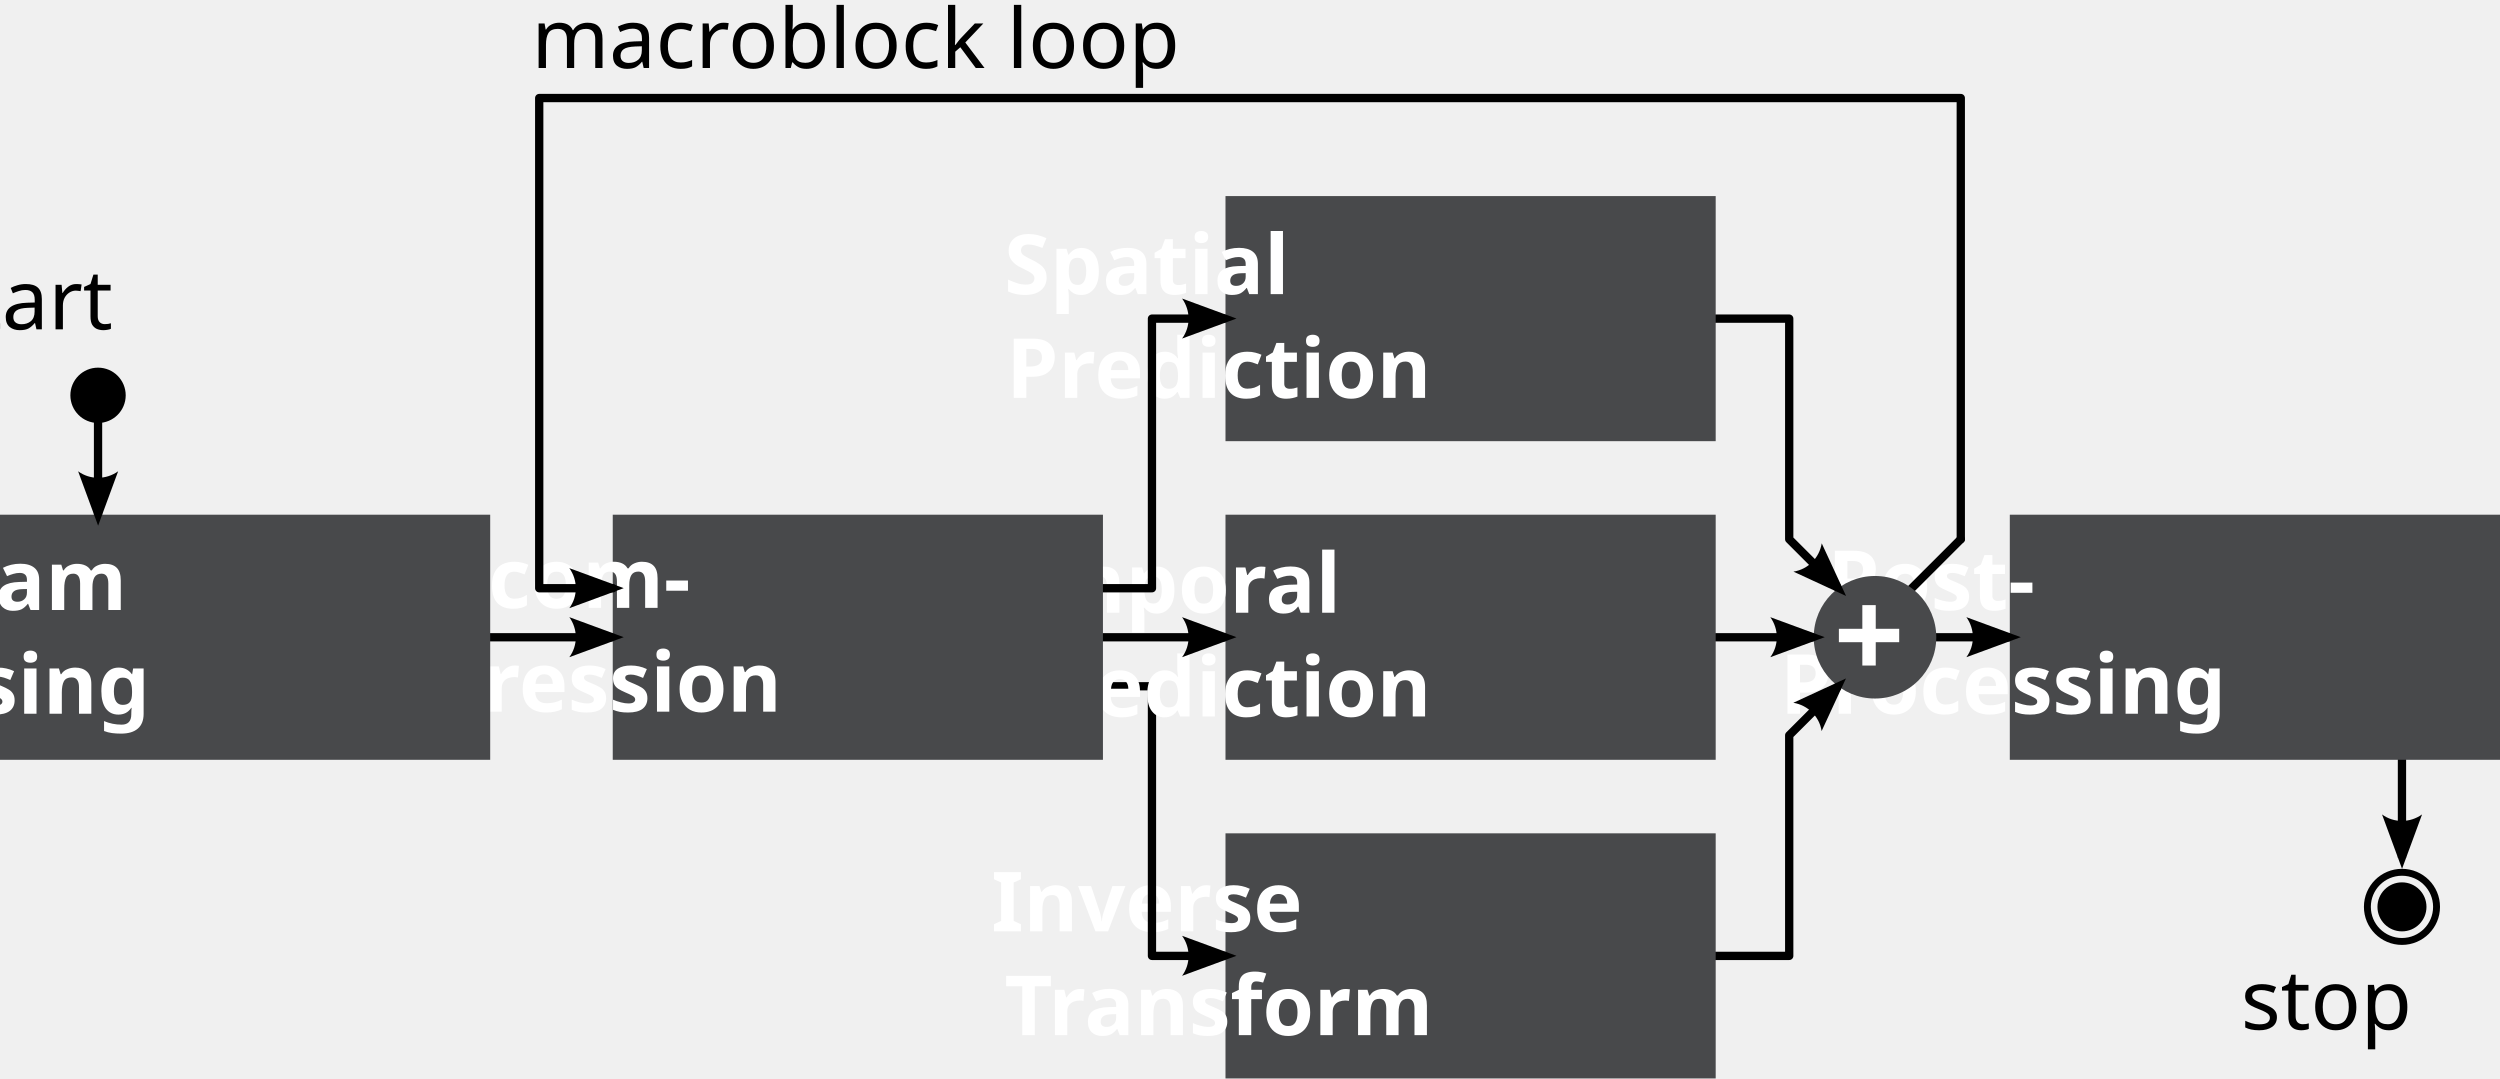
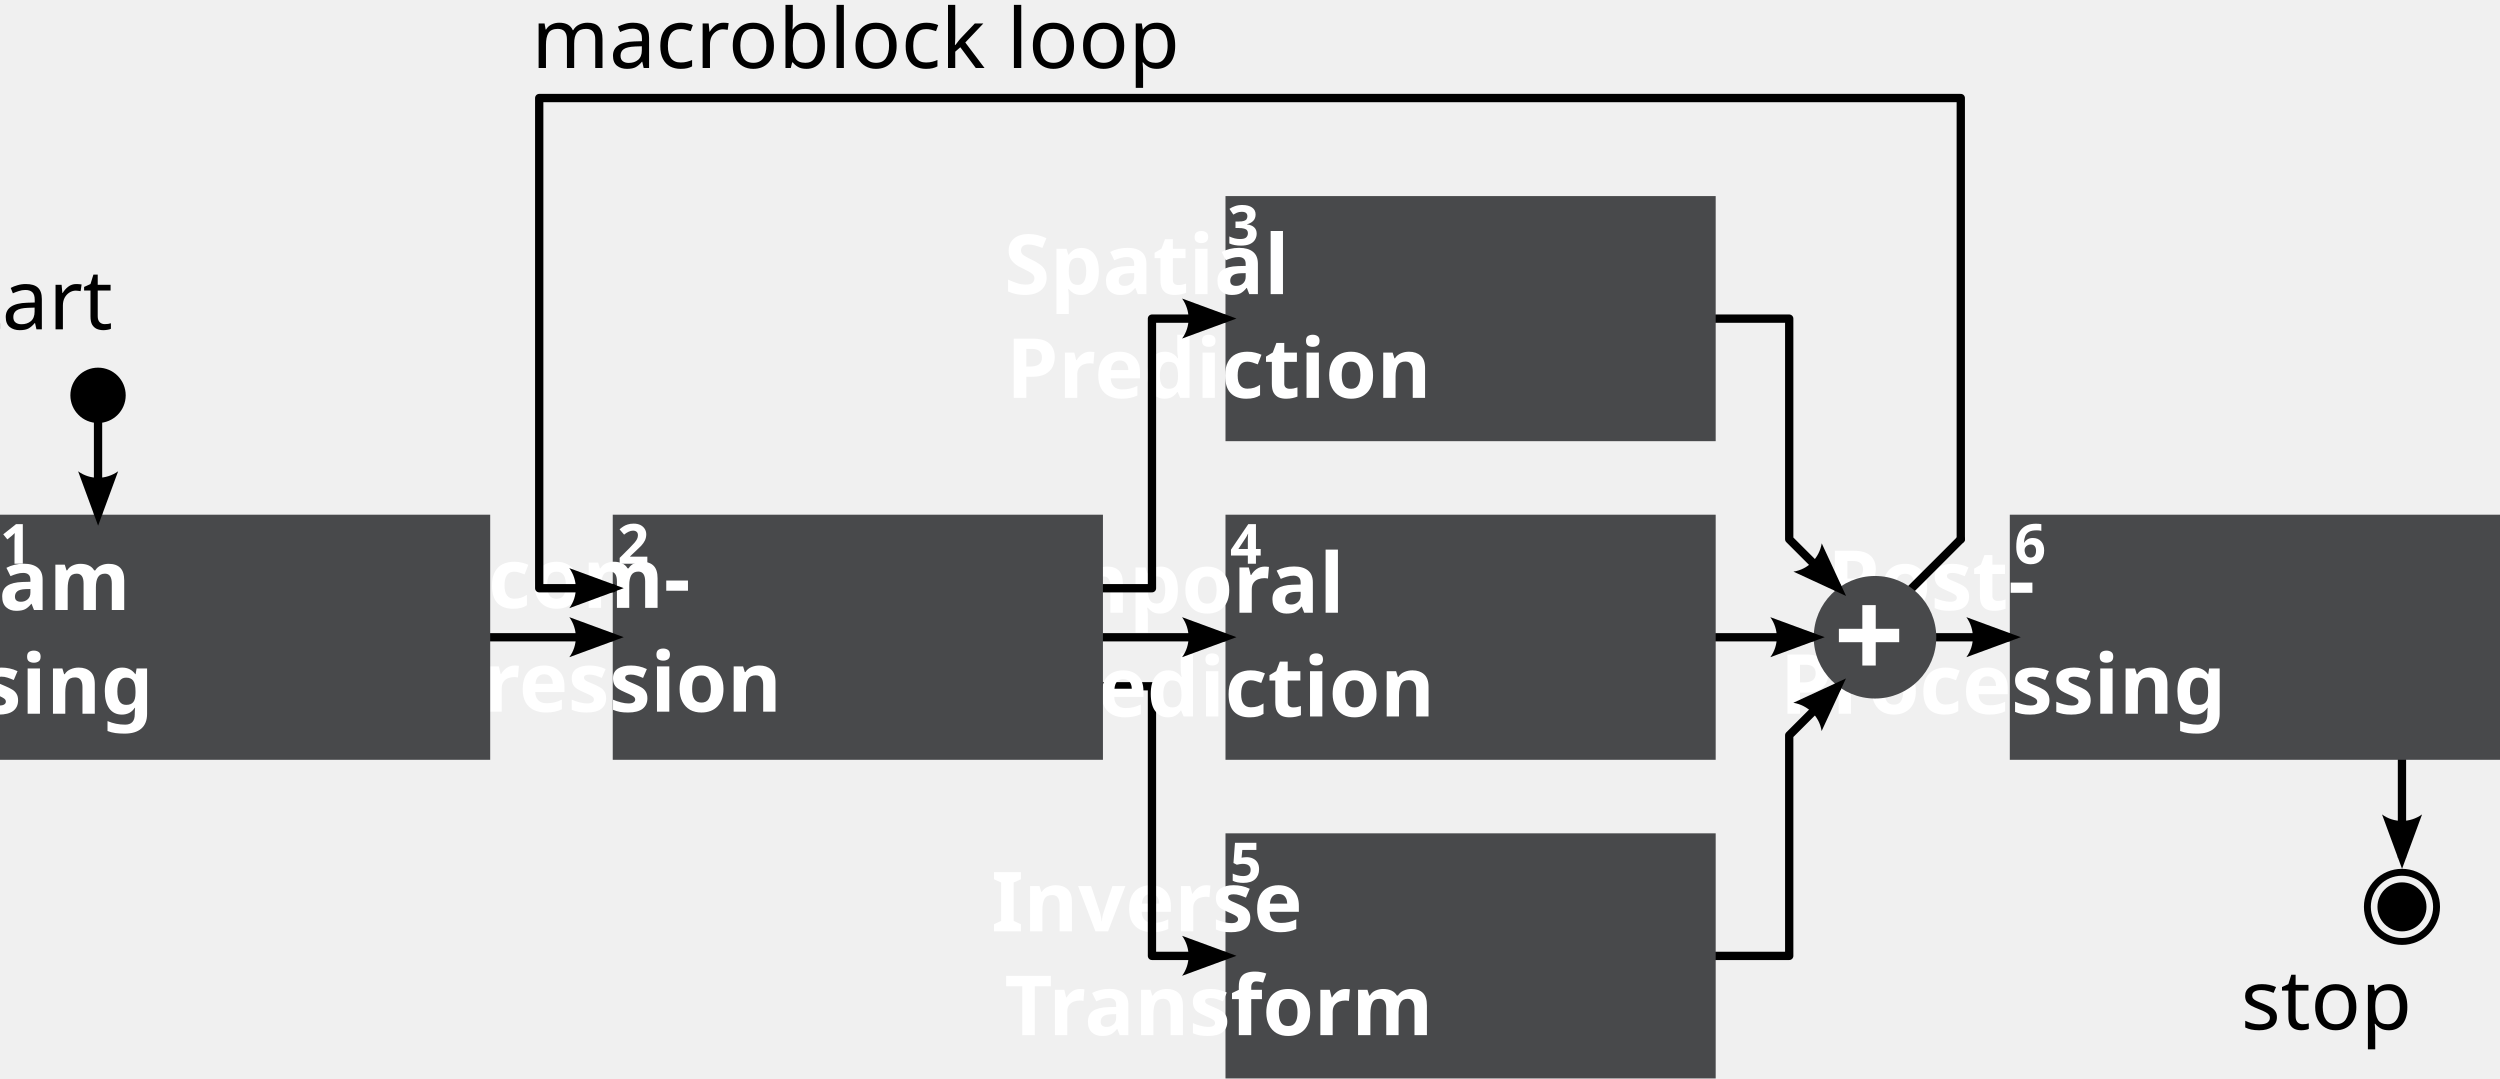
<svg xmlns="http://www.w3.org/2000/svg" width="361.417" height="155.905" id="svg3315" version="1.1">
  <defs id="defs3317">
    <marker orient="auto" refY="0" refX="0" id="Arrow2Mend" style="overflow:visible">
      <path id="path5951" style="font-size:12px;fill-rule:evenodd;stroke-width:0.625;stroke-linejoin:round" d="M 8.719,4.034 -2.207,0.016 8.719,-4.002 c -1.745,2.372 -1.735,5.617 -6e-7,8.035 z" transform="scale(-0.6,-0.6)" />
    </marker>
  </defs>
  <g id="layer1" transform="translate(0,-896.4566)">
    <g id="g9074" transform="translate(-194.8819,63.77943)">
      <path transform="translate(-10.62993,875.1969)" d="m 556.299,88.583 c 0,1.957 -1.586,3.543 -3.543,3.543 -1.957,0 -3.543,-1.586 -3.543,-3.543 0,-1.957 1.586,-3.543 3.543,-3.543 1.957,0 3.543,1.586 3.543,3.543 z" id="path7015" style="fill:#000000" />
      <path transform="translate(-10.62993,875.1969)" d="m 557.756,88.583 c 0,2.761 -2.239,5 -5,5 -2.761,0 -5,-2.239 -5,-5 0,-2.761 2.239,-5 5,-5 2.761,0 5,2.239 5,5 z" id="path7017" style="fill:none;stroke:#000000;stroke-opacity:1" />
      <path transform="translate(0,875.1969)" id="path7019" d="m 542.126,63.78 0,17.717" style="fill:none;stroke:#000000;stroke-width:1.2;stroke-linecap:butt;stroke-linejoin:round;stroke-miterlimit:4;stroke-opacity:1;stroke-dasharray:none;marker-end:url(#Arrow2Mend)" />
    </g>
    <g transform="translate(255.1181,24.80307)" id="g7001">
      <rect transform="translate(0,875.1969)" y="70.866" x="35.433" height="35.433" width="70.866" id="rect7003" style="fill:#48494b" />
      <text id="text7005" y="959.837" x="70.866" style="font-size:40px;font-style:normal;font-weight:normal;line-height:125%;letter-spacing:0px;word-spacing:0px;fill:#000000;fill-opacity:1;stroke:none;font-family:Sans" xml:space="preserve">
        <tspan id="tspan7009" style="font-size:12px;font-style:normal;font-variant:normal;font-weight:bold;font-stretch:normal;text-align:center;line-height:125%;writing-mode:lr-tb;text-anchor:middle;fill:#ffffff;font-family:Gill Sans;-inkscape-font-specification:Gill Sans Bold" y="959.837" x="70.866">Post-</tspan>
        <tspan style="font-size:12px;font-style:normal;font-variant:normal;font-weight:bold;font-stretch:normal;text-align:center;line-height:125%;writing-mode:lr-tb;text-anchor:middle;fill:#ffffff;font-family:Gill Sans;-inkscape-font-specification:Gill Sans Bold" y="974.837" x="70.866" id="tspan7013">Processing</tspan>
      </text>
+       <text id="text3084" y="953.15" x="36.084" style="font-size:40px;font-style:normal;font-weight:normal;line-height:125%;letter-spacing:0.09px;word-spacing:0px;fill:#000000;fill-opacity:1;stroke:none;font-family:Sans" xml:space="preserve">
+         <tspan style="font-size:8px;font-style:normal;font-variant:normal;font-weight:bold;font-stretch:normal;text-align:start;line-height:125%;letter-spacing:0px;writing-mode:lr-tb;text-anchor:start;fill:#ffffff;font-family:Gill Sans;-inkscape-font-specification:Gill Sans Bold" y="953.15" x="36.084" id="tspan3086">6</tspan>
+       </text>
    </g>
    <path style="fill:none;stroke:#000000;stroke-width:1.2;stroke-linecap:butt;stroke-linejoin:round;stroke-miterlimit:4;stroke-opacity:1;stroke-dasharray:none;marker-end:url(#Arrow2Mend)" d="m 276.378,988.583 14.173,0" id="path8698" />
    <path style="fill:none;stroke:#000000;stroke-width:1.2;stroke-linecap:round;stroke-linejoin:miter;stroke-miterlimit:4;stroke-opacity:1;stroke-dasharray:none" d="m 272.835,985.039 10.63,-10.63" id="path9088" />
    <g id="g8507" transform="translate(-145.2756,23.03142)">
      <path transform="translate(0,875.1969)" d="m 425.197,90.354 c 0,4.892 -3.966,8.858 -8.858,8.858 -4.892,0 -8.858,-3.966 -8.858,-8.858 0,-4.892 3.966,-8.858 8.858,-8.858 4.892,0 8.858,3.966 8.858,8.858 z" id="path6995" style="fill:#48494b" />
      <text id="text6997" y="971.642" x="410.336" style="font-size:18px;font-style:normal;font-weight:normal;line-height:125%;letter-spacing:0px;word-spacing:0px;fill:#000000;fill-opacity:1;stroke:none;font-family:Sans" xml:space="preserve">
        <tspan style="font-size:18px;font-style:normal;font-variant:normal;font-weight:bold;font-stretch:normal;text-align:start;line-height:125%;writing-mode:lr-tb;text-anchor:start;fill:#ffffff;font-family:Gill Sans;-inkscape-font-specification:Gill Sans Bold" y="971.642" x="410.336" id="tspan6999">+</tspan>
      </text>
    </g>
    <path style="fill:none;stroke:#000000;stroke-width:1.2;stroke-linecap:butt;stroke-linejoin:round;stroke-miterlimit:4;stroke-opacity:1;stroke-dasharray:none;marker-end:url(#Arrow2Mend)" d="m 244.488,1034.646 14.173,-10e-5 0,-31.89 7.087,-7.087" id="path8135" />
    <g transform="translate(141.7323,70.86607)" id="g6950">
      <rect transform="translate(0,875.1969)" y="70.866" x="35.433" height="35.433" width="70.866" id="rect6952" style="fill:#48494b" />
      <text id="text6954" y="960.236" x="70.866" style="font-size:40px;font-style:normal;font-weight:normal;line-height:125%;letter-spacing:0px;word-spacing:0px;fill:#000000;fill-opacity:1;stroke:none;font-family:Sans" xml:space="preserve">
        <tspan id="tspan6958" style="font-size:12px;font-style:normal;font-variant:normal;font-weight:bold;font-stretch:normal;text-align:center;line-height:125%;writing-mode:lr-tb;text-anchor:middle;fill:#ffffff;font-family:Gill Sans;-inkscape-font-specification:Gill Sans Bold" y="960.236" x="70.866">Inverse</tspan>
        <tspan style="font-size:12px;font-style:normal;font-variant:normal;font-weight:bold;font-stretch:normal;text-align:center;line-height:125%;writing-mode:lr-tb;text-anchor:middle;fill:#ffffff;font-family:Gill Sans;-inkscape-font-specification:Gill Sans Bold" y="975.236" x="70.866" id="tspan6962">Transform</tspan>
      </text>
+       <text xml:space="preserve" style="font-size:40px;font-style:normal;font-weight:normal;line-height:125%;letter-spacing:0.09px;word-spacing:0px;fill:#000000;fill-opacity:1;stroke:none;font-family:Sans" x="36.084" y="953.15" id="text3076">
+         <tspan id="tspan3078" x="36.084" y="953.15" style="font-size:8px;font-style:normal;font-variant:normal;font-weight:bold;font-stretch:normal;text-align:start;line-height:125%;letter-spacing:0px;writing-mode:lr-tb;text-anchor:start;fill:#ffffff;font-family:Gill Sans;-inkscape-font-specification:Gill Sans Bold">5</tspan>
+       </text>
    </g>
    <path style="fill:none;stroke:#000000;stroke-width:1.2;stroke-linecap:butt;stroke-linejoin:round;stroke-miterlimit:4;stroke-opacity:1;stroke-dasharray:none;marker-end:url(#Arrow2Mend)" d="m 155.906,995.669 10.63,0 0,38.977 10.63,0" id="path7949" />
    <path style="fill:none;stroke:#000000;stroke-width:1.2;stroke-linecap:butt;stroke-linejoin:round;stroke-miterlimit:4;stroke-opacity:1;stroke-dasharray:none;marker-end:url(#Arrow2Mend)" d="m 244.488,988.583 17.717,0" id="path8321" />
    <g transform="translate(141.7323,24.80307)" id="g6978">
      <rect transform="translate(0,875.1969)" y="70.866" x="35.433" height="35.433" width="70.866" id="rect6980" style="fill:#48494b" />
-       <text id="text6982" y="960.236" x="70.866" style="font-size:40px;font-style:normal;font-weight:normal;line-height:125%;letter-spacing:0px;word-spacing:0px;fill:#000000;fill-opacity:1;stroke:none;font-family:Sans" xml:space="preserve">
-         <tspan id="tspan6986" style="font-size:12px;font-style:normal;font-variant:normal;font-weight:bold;font-stretch:normal;text-align:center;line-height:125%;writing-mode:lr-tb;text-anchor:middle;fill:#ffffff;font-family:Gill Sans;-inkscape-font-specification:Gill Sans Bold" y="960.236" x="70.866">Temporal</tspan>
-         <tspan style="font-size:12px;font-style:normal;font-variant:normal;font-weight:bold;font-stretch:normal;text-align:center;line-height:125%;writing-mode:lr-tb;text-anchor:middle;fill:#ffffff;font-family:Gill Sans;-inkscape-font-specification:Gill Sans Bold" y="975.236" x="70.866" id="tspan6990">Prediction</tspan>
+       <text id="text6982" y="960.236" x="71.366" style="font-size:40px;font-style:normal;font-weight:normal;line-height:125%;letter-spacing:0px;word-spacing:0px;fill:#000000;fill-opacity:1;stroke:none;font-family:Sans" xml:space="preserve">
+         <tspan id="tspan6986" style="font-size:12px;font-style:normal;font-variant:normal;font-weight:bold;font-stretch:normal;text-align:center;line-height:125%;writing-mode:lr-tb;text-anchor:middle;fill:#ffffff;font-family:Gill Sans;-inkscape-font-specification:Gill Sans Bold" y="960.236" x="71.366">Temporal</tspan>
+         <tspan style="font-size:12px;font-style:normal;font-variant:normal;font-weight:bold;font-stretch:normal;text-align:center;line-height:125%;writing-mode:lr-tb;text-anchor:middle;fill:#ffffff;font-family:Gill Sans;-inkscape-font-specification:Gill Sans Bold" y="975.236" x="71.366" id="tspan6990">Prediction</tspan>
+       </text>
+       <text id="text3068" y="953.15" x="36.084" style="font-size:40px;font-style:normal;font-weight:normal;line-height:125%;letter-spacing:0.09px;word-spacing:0px;fill:#000000;fill-opacity:1;stroke:none;font-family:Sans" xml:space="preserve">
+         <tspan style="font-size:8px;font-style:normal;font-variant:normal;font-weight:bold;font-stretch:normal;text-align:start;line-height:125%;letter-spacing:0px;writing-mode:lr-tb;text-anchor:start;fill:#ffffff;font-family:Gill Sans;-inkscape-font-specification:Gill Sans Bold" y="953.15" x="36.084" id="tspan3070">4</tspan>
      </text>
    </g>
    <path style="fill:none;stroke:#000000;stroke-width:1.2;stroke-linecap:butt;stroke-linejoin:round;stroke-miterlimit:4;stroke-opacity:1;stroke-dasharray:none;marker-end:url(#Arrow2Mend)" d="m 155.906,988.583 21.26,0" id="path7577" />
    <path style="fill:none;stroke:#000000;stroke-width:1.2;stroke-linecap:butt;stroke-linejoin:round;stroke-miterlimit:4;stroke-opacity:1;stroke-dasharray:none;marker-end:url(#Arrow2Mend)" d="m 244.488,942.52 14.173,0 0,31.89 7.087,7.087" id="path8512" />
    <g transform="translate(141.7323,-21.25991)" id="g6964">
      <rect transform="translate(0,875.1969)" y="70.866" x="35.433" height="35.433" width="70.866" id="rect6966" style="fill:#48494b" />
      <text id="text6968" y="960.236" x="70.866" style="font-size:40px;font-style:normal;font-weight:normal;line-height:125%;letter-spacing:0px;word-spacing:0px;fill:#000000;fill-opacity:1;stroke:none;font-family:Sans" xml:space="preserve">
        <tspan id="tspan6972" style="font-size:12px;font-style:normal;font-variant:normal;font-weight:bold;font-stretch:normal;text-align:center;line-height:125%;writing-mode:lr-tb;text-anchor:middle;fill:#ffffff;font-family:Gill Sans;-inkscape-font-specification:Gill Sans Bold" y="960.236" x="70.866">Spatial</tspan>
        <tspan style="font-size:12px;font-style:normal;font-variant:normal;font-weight:bold;font-stretch:normal;text-align:center;line-height:125%;writing-mode:lr-tb;text-anchor:middle;fill:#ffffff;font-family:Gill Sans;-inkscape-font-specification:Gill Sans Bold" y="975.236" x="70.866" id="tspan6976">Prediction</tspan>
      </text>
+       <text xml:space="preserve" style="font-size:40px;font-style:normal;font-weight:normal;line-height:125%;letter-spacing:0.09px;word-spacing:0px;fill:#000000;fill-opacity:1;stroke:none;font-family:Sans" x="35.693" y="953.15" id="text3060">
+         <tspan id="tspan3062" x="35.693" y="953.15" style="font-size:8px;font-style:normal;font-variant:normal;font-weight:bold;font-stretch:normal;text-align:start;line-height:125%;letter-spacing:0px;writing-mode:lr-tb;text-anchor:start;fill:#ffffff;font-family:Gill Sans;-inkscape-font-specification:Gill Sans Bold">3</tspan>
+       </text>
    </g>
    <path style="fill:none;stroke:#000000;stroke-width:1.2;stroke-linecap:butt;stroke-linejoin:round;stroke-miterlimit:4;stroke-opacity:1;stroke-dasharray:none;marker-end:url(#Arrow2Mend)" d="m 155.906,981.496 10.63,0 0,-38.976 10.63,0" id="path7763" />
    <g transform="translate(53.14961,24.80307)" id="g6932">
      <rect transform="translate(0,875.1969)" y="70.866" x="35.433" height="35.433" width="70.866" id="rect6934" style="fill:#48494b" />
      <text id="text6936" y="959.536" x="70.866" style="font-size:40px;font-style:normal;font-weight:normal;line-height:125%;letter-spacing:0px;word-spacing:0px;fill:#000000;fill-opacity:1;stroke:none;font-family:Sans" xml:space="preserve">
        <tspan style="font-size:12px;font-style:normal;font-variant:normal;font-weight:bold;font-stretch:normal;text-align:center;line-height:125%;writing-mode:lr-tb;text-anchor:middle;fill:#ffffff;font-family:Gill Sans;-inkscape-font-specification:Gill Sans Bold" y="959.536" x="70.866" id="tspan6944">Decom-</tspan>
        <tspan style="font-size:12px;font-style:normal;font-variant:normal;font-weight:bold;font-stretch:normal;text-align:center;line-height:125%;writing-mode:lr-tb;text-anchor:middle;fill:#ffffff;font-family:Gill Sans;-inkscape-font-specification:Gill Sans Bold" y="974.536" x="70.866" id="tspan6948">pression</tspan>
+       </text>
+       <text id="text3051" y="953.15" x="36.122" style="font-size:40px;font-style:normal;font-weight:normal;line-height:125%;letter-spacing:0.09px;word-spacing:0px;fill:#000000;fill-opacity:1;stroke:none;font-family:Sans" xml:space="preserve">
+         <tspan style="font-size:8px;font-style:normal;font-variant:normal;font-weight:bold;font-stretch:normal;text-align:start;line-height:125%;letter-spacing:0px;writing-mode:lr-tb;text-anchor:start;fill:#ffffff;font-family:Gill Sans;-inkscape-font-specification:Gill Sans Bold" y="953.15" x="36.122" id="tspan3054">2</tspan>
      </text>
    </g>
    <g id="g9083" transform="translate(-134.6457,24.80308)">
      <path transform="translate(0,875.1969)" id="path8884" d="m 418.11,74.409 0,-63.78 -205.512,10e-7 0,70.866 10.63,0" style="fill:none;stroke:#000000;stroke-width:1.2;stroke-linecap:round;stroke-linejoin:round;stroke-miterlimit:4;stroke-opacity:1;stroke-dasharray:none;marker-end:url(#Arrow2Mend)" />
      <text id="text9079" y="881.483" x="211.498" style="font-size:40px;font-style:normal;font-weight:normal;line-height:125%;letter-spacing:0px;word-spacing:0px;fill:#000000;fill-opacity:1;stroke:none;font-family:Sans" xml:space="preserve">
        <tspan style="font-size:12px;font-style:normal;font-variant:normal;font-weight:300;font-stretch:normal;text-align:start;line-height:125%;writing-mode:lr-tb;text-anchor:start;font-family:Gill Sans;-inkscape-font-specification:Gill Sans Light" y="881.483" x="211.498" id="tspan9081">macroblock loop</tspan>
      </text>
      <text xml:space="preserve" style="font-size:12px;font-style:normal;font-variant:normal;font-weight:300;font-stretch:normal;text-align:start;line-height:125%;letter-spacing:0px;word-spacing:0px;writing-mode:lr-tb;text-anchor:start;fill:#000000;fill-opacity:1;stroke:none;font-family:Gill Sans;-inkscape-font-specification:Gill Sans Light" x="148.819" y="919.26" id="text3039">
        <tspan x="148.819" y="919.26" id="tspan3047" style="text-align:center;line-height:125%;text-anchor:middle">start</tspan>
      </text>
      <text xml:space="preserve" style="font-size:12px;font-style:normal;font-variant:normal;font-weight:300;font-stretch:normal;text-align:start;line-height:100%;letter-spacing:0px;word-spacing:0px;writing-mode:lr-tb;text-anchor:start;fill:#000000;fill-opacity:1;stroke:none;font-family:Gill Sans;-inkscape-font-specification:Gill Sans Light" x="481.89" y="1020.472" id="text3049">
        <tspan x="481.89" y="1020.472" id="tspan3053" style="text-align:center;line-height:125%;text-anchor:middle">stop</tspan>
      </text>
    </g>
    <path style="fill:none;stroke:#000000;stroke-width:1.2;stroke-linecap:butt;stroke-linejoin:round;stroke-miterlimit:4;stroke-opacity:1;stroke-dasharray:none;marker-end:url(#Arrow2Mend)" d="m 67.323,988.583 21.26,10e-6" id="path7391" />
    <g id="g6910" transform="translate(-35.43307,24.80307)">
      <rect transform="translate(0,875.1969)" y="70.866" x="35.433" height="35.433" width="70.866" id="rect3419" style="fill:#48494b" />
-       <text id="text6735" y="959.837" x="70.866" style="font-size:40px;font-style:normal;font-weight:normal;line-height:125%;letter-spacing:0px;word-spacing:0px;fill:#000000;fill-opacity:1;stroke:none;font-family:Sans" xml:space="preserve">
-         <tspan style="font-size:12px;font-style:normal;font-variant:normal;font-weight:bold;font-stretch:normal;text-align:center;line-height:125%;writing-mode:lr-tb;text-anchor:middle;fill:#ffffff;font-family:Gill Sans;-inkscape-font-specification:Gill Sans Bold" y="959.837" x="70.866" id="tspan6737">Bitstream</tspan>
-         <tspan id="tspan6908" style="font-size:12px;font-style:normal;font-variant:normal;font-weight:bold;font-stretch:normal;text-align:center;line-height:125%;writing-mode:lr-tb;text-anchor:middle;fill:#ffffff;font-family:Gill Sans;-inkscape-font-specification:Gill Sans Bold" y="974.837" x="70.866">Parsing</tspan>
+       <text id="text6735" y="959.837" x="71.366" style="font-size:40px;font-style:normal;font-weight:normal;line-height:125%;letter-spacing:0px;word-spacing:0px;fill:#000000;fill-opacity:1;stroke:none;font-family:Sans" xml:space="preserve">
+         <tspan style="font-size:12px;font-style:normal;font-variant:normal;font-weight:bold;font-stretch:normal;text-align:center;line-height:125%;writing-mode:lr-tb;text-anchor:middle;fill:#ffffff;font-family:Gill Sans;-inkscape-font-specification:Gill Sans Bold" y="959.837" x="71.366" id="tspan6737">Bitstream</tspan>
+         <tspan id="tspan6908" style="font-size:12px;font-style:normal;font-variant:normal;font-weight:bold;font-stretch:normal;text-align:center;line-height:125%;writing-mode:lr-tb;text-anchor:middle;fill:#ffffff;font-family:Gill Sans;-inkscape-font-specification:Gill Sans Bold" y="974.837" x="71.366">Parsing</tspan>
+       </text>
+       <text xml:space="preserve" style="font-size:40px;font-style:normal;font-weight:normal;line-height:125%;letter-spacing:0px;word-spacing:0px;fill:#000000;fill-opacity:1;stroke:none;font-family:Sans" x="35.433" y="953.15" id="text3043">
+         <tspan id="tspan3045" x="35.433" y="953.15" style="font-size:8px;font-style:normal;font-variant:normal;font-weight:bold;font-stretch:normal;text-align:start;line-height:125%;writing-mode:lr-tb;text-anchor:start;fill:#ffffff;font-family:Gill Sans;-inkscape-font-specification:Gill Sans Bold">1</tspan>
      </text>
    </g>
    <g id="g9070" transform="translate(10.17323,-10.17333)">
      <path transform="translate(0,875.1969)" d="m 8,88.583 c 0,2.209 -1.791,4 -4,4 -2.209,0 -4,-1.791 -4,-4 0,-2.209 1.791,-4 4,-4 2.209,0 4,1.791 4,4 z" id="path3431" style="fill:#000000" />
      <path transform="translate(0,875.1969)" id="path3433" d="m 4,88.126 0,17.717" style="fill:none;stroke:#000000;stroke-width:1.2;stroke-linecap:butt;stroke-linejoin:round;stroke-miterlimit:4;stroke-opacity:1;stroke-dasharray:none;marker-end:url(#Arrow2Mend)" />
    </g>
  </g>
</svg>
